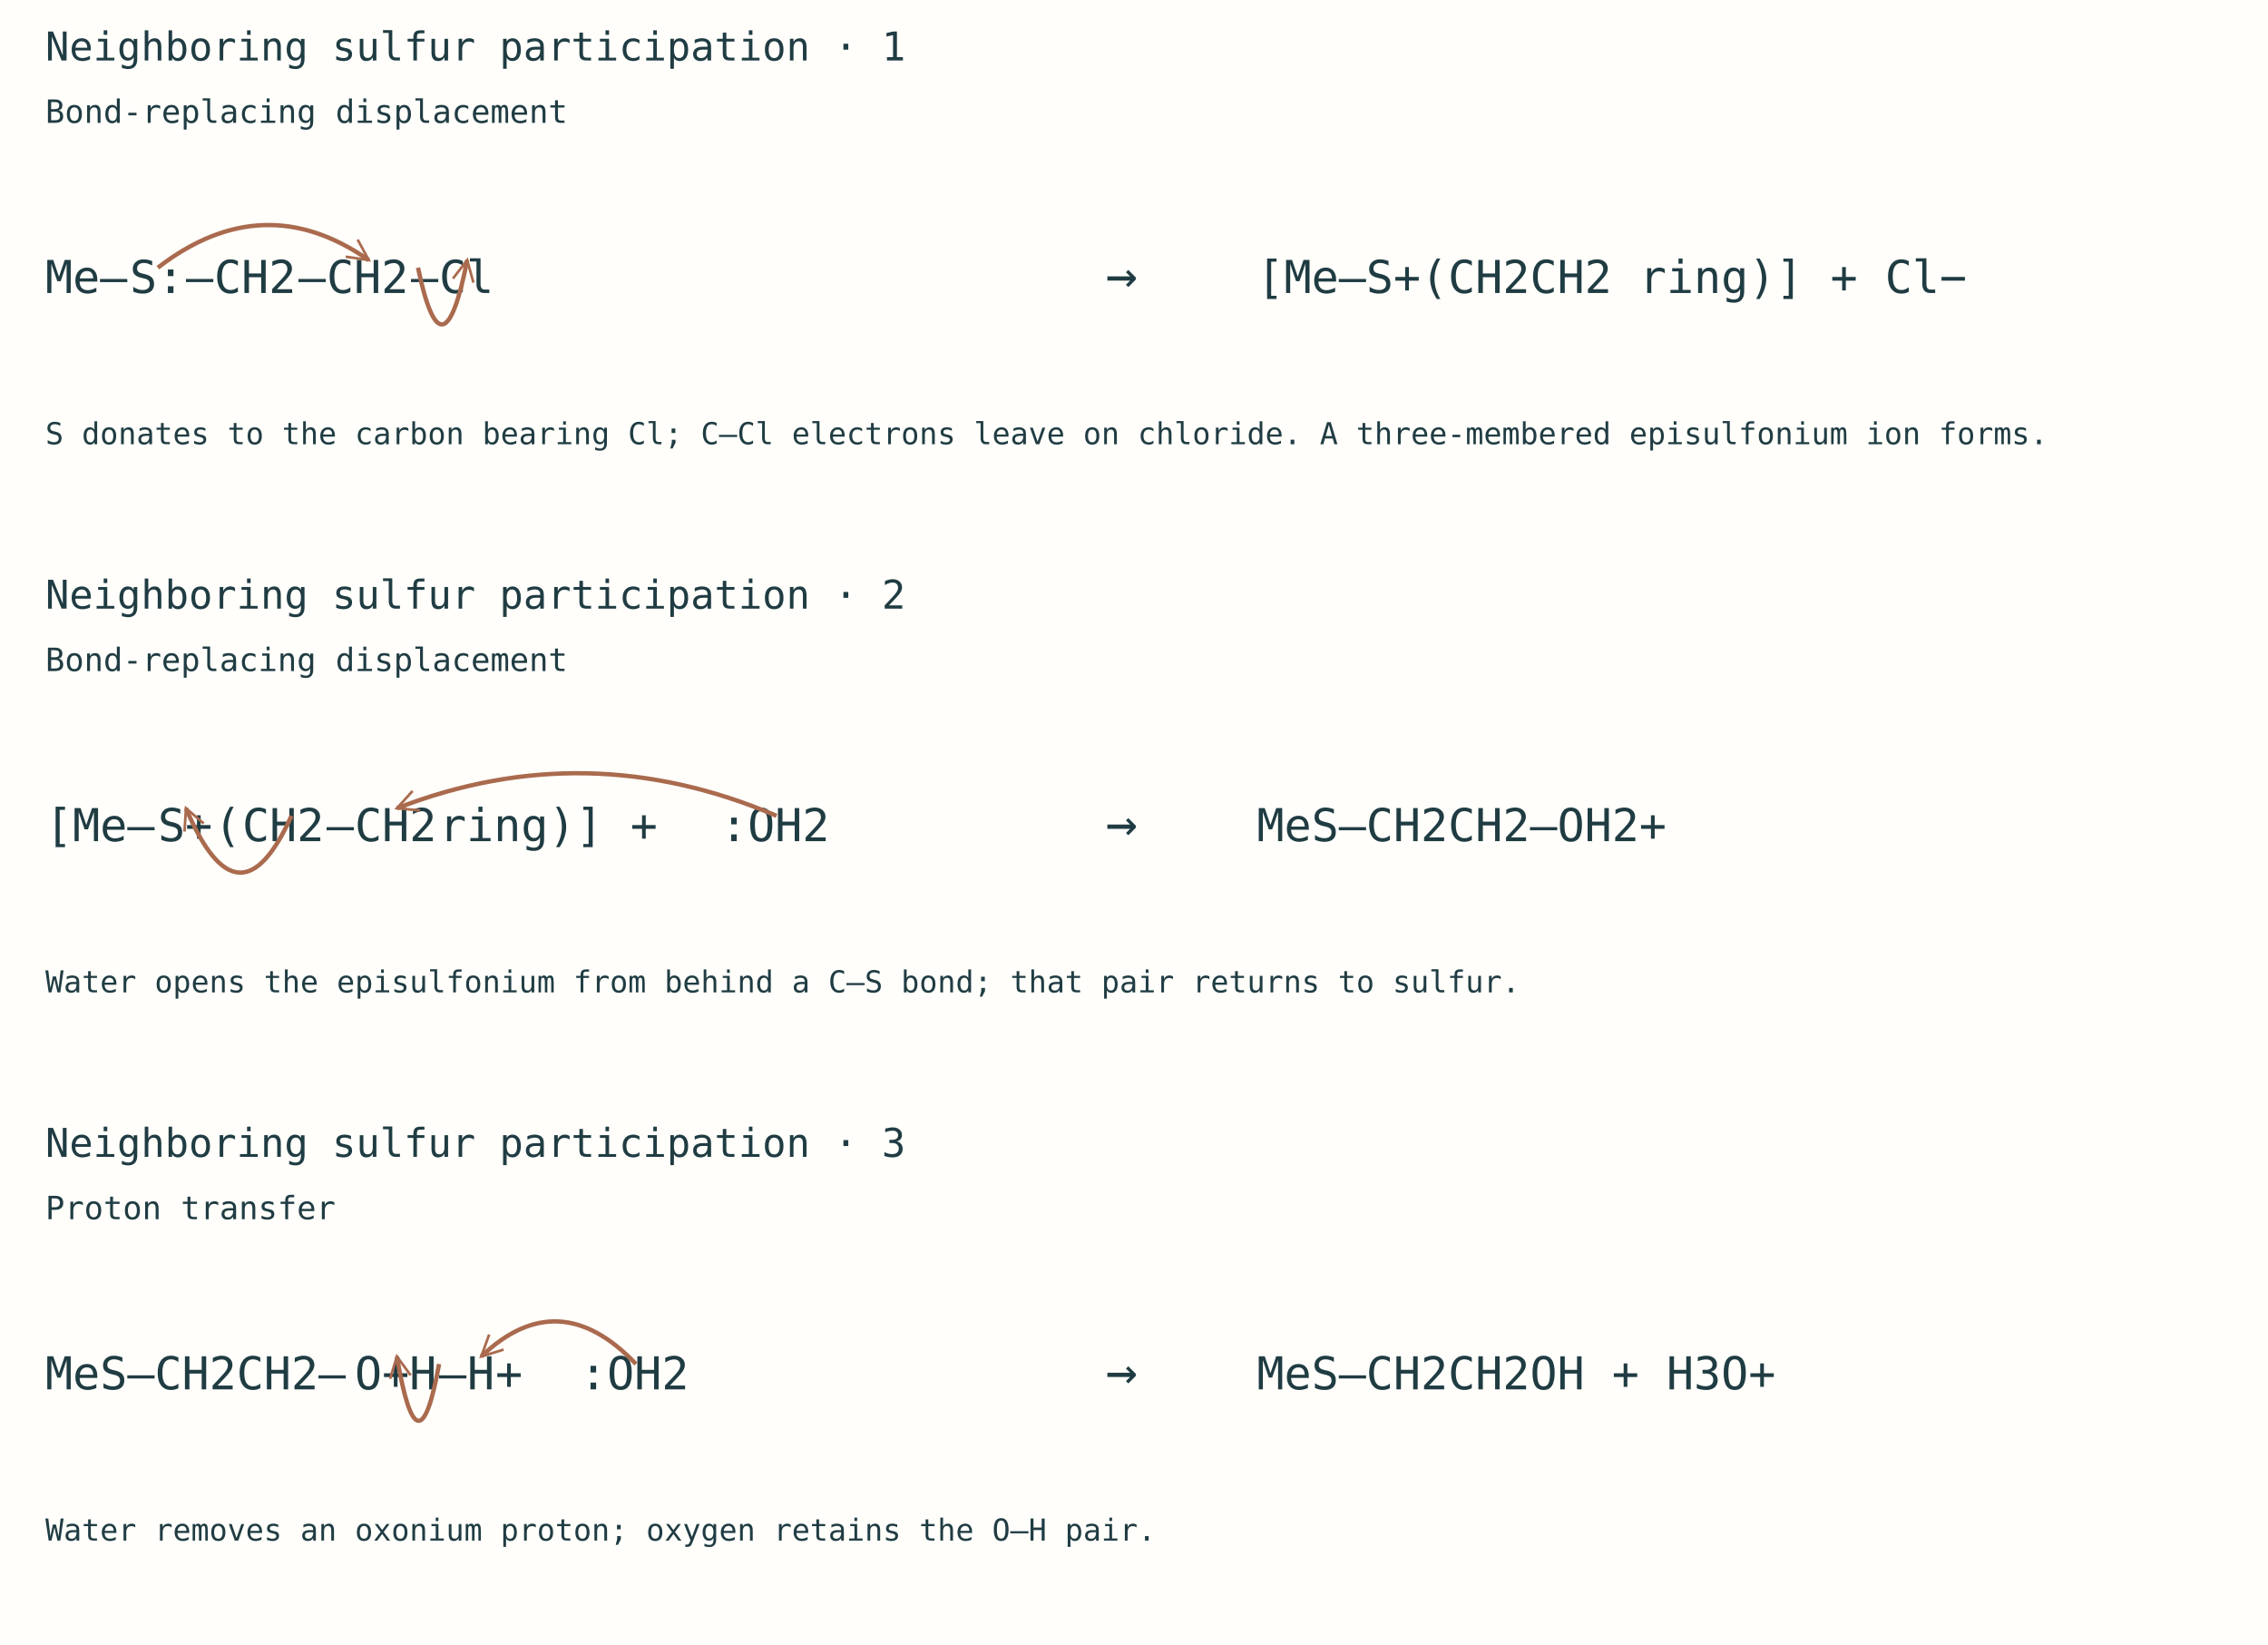
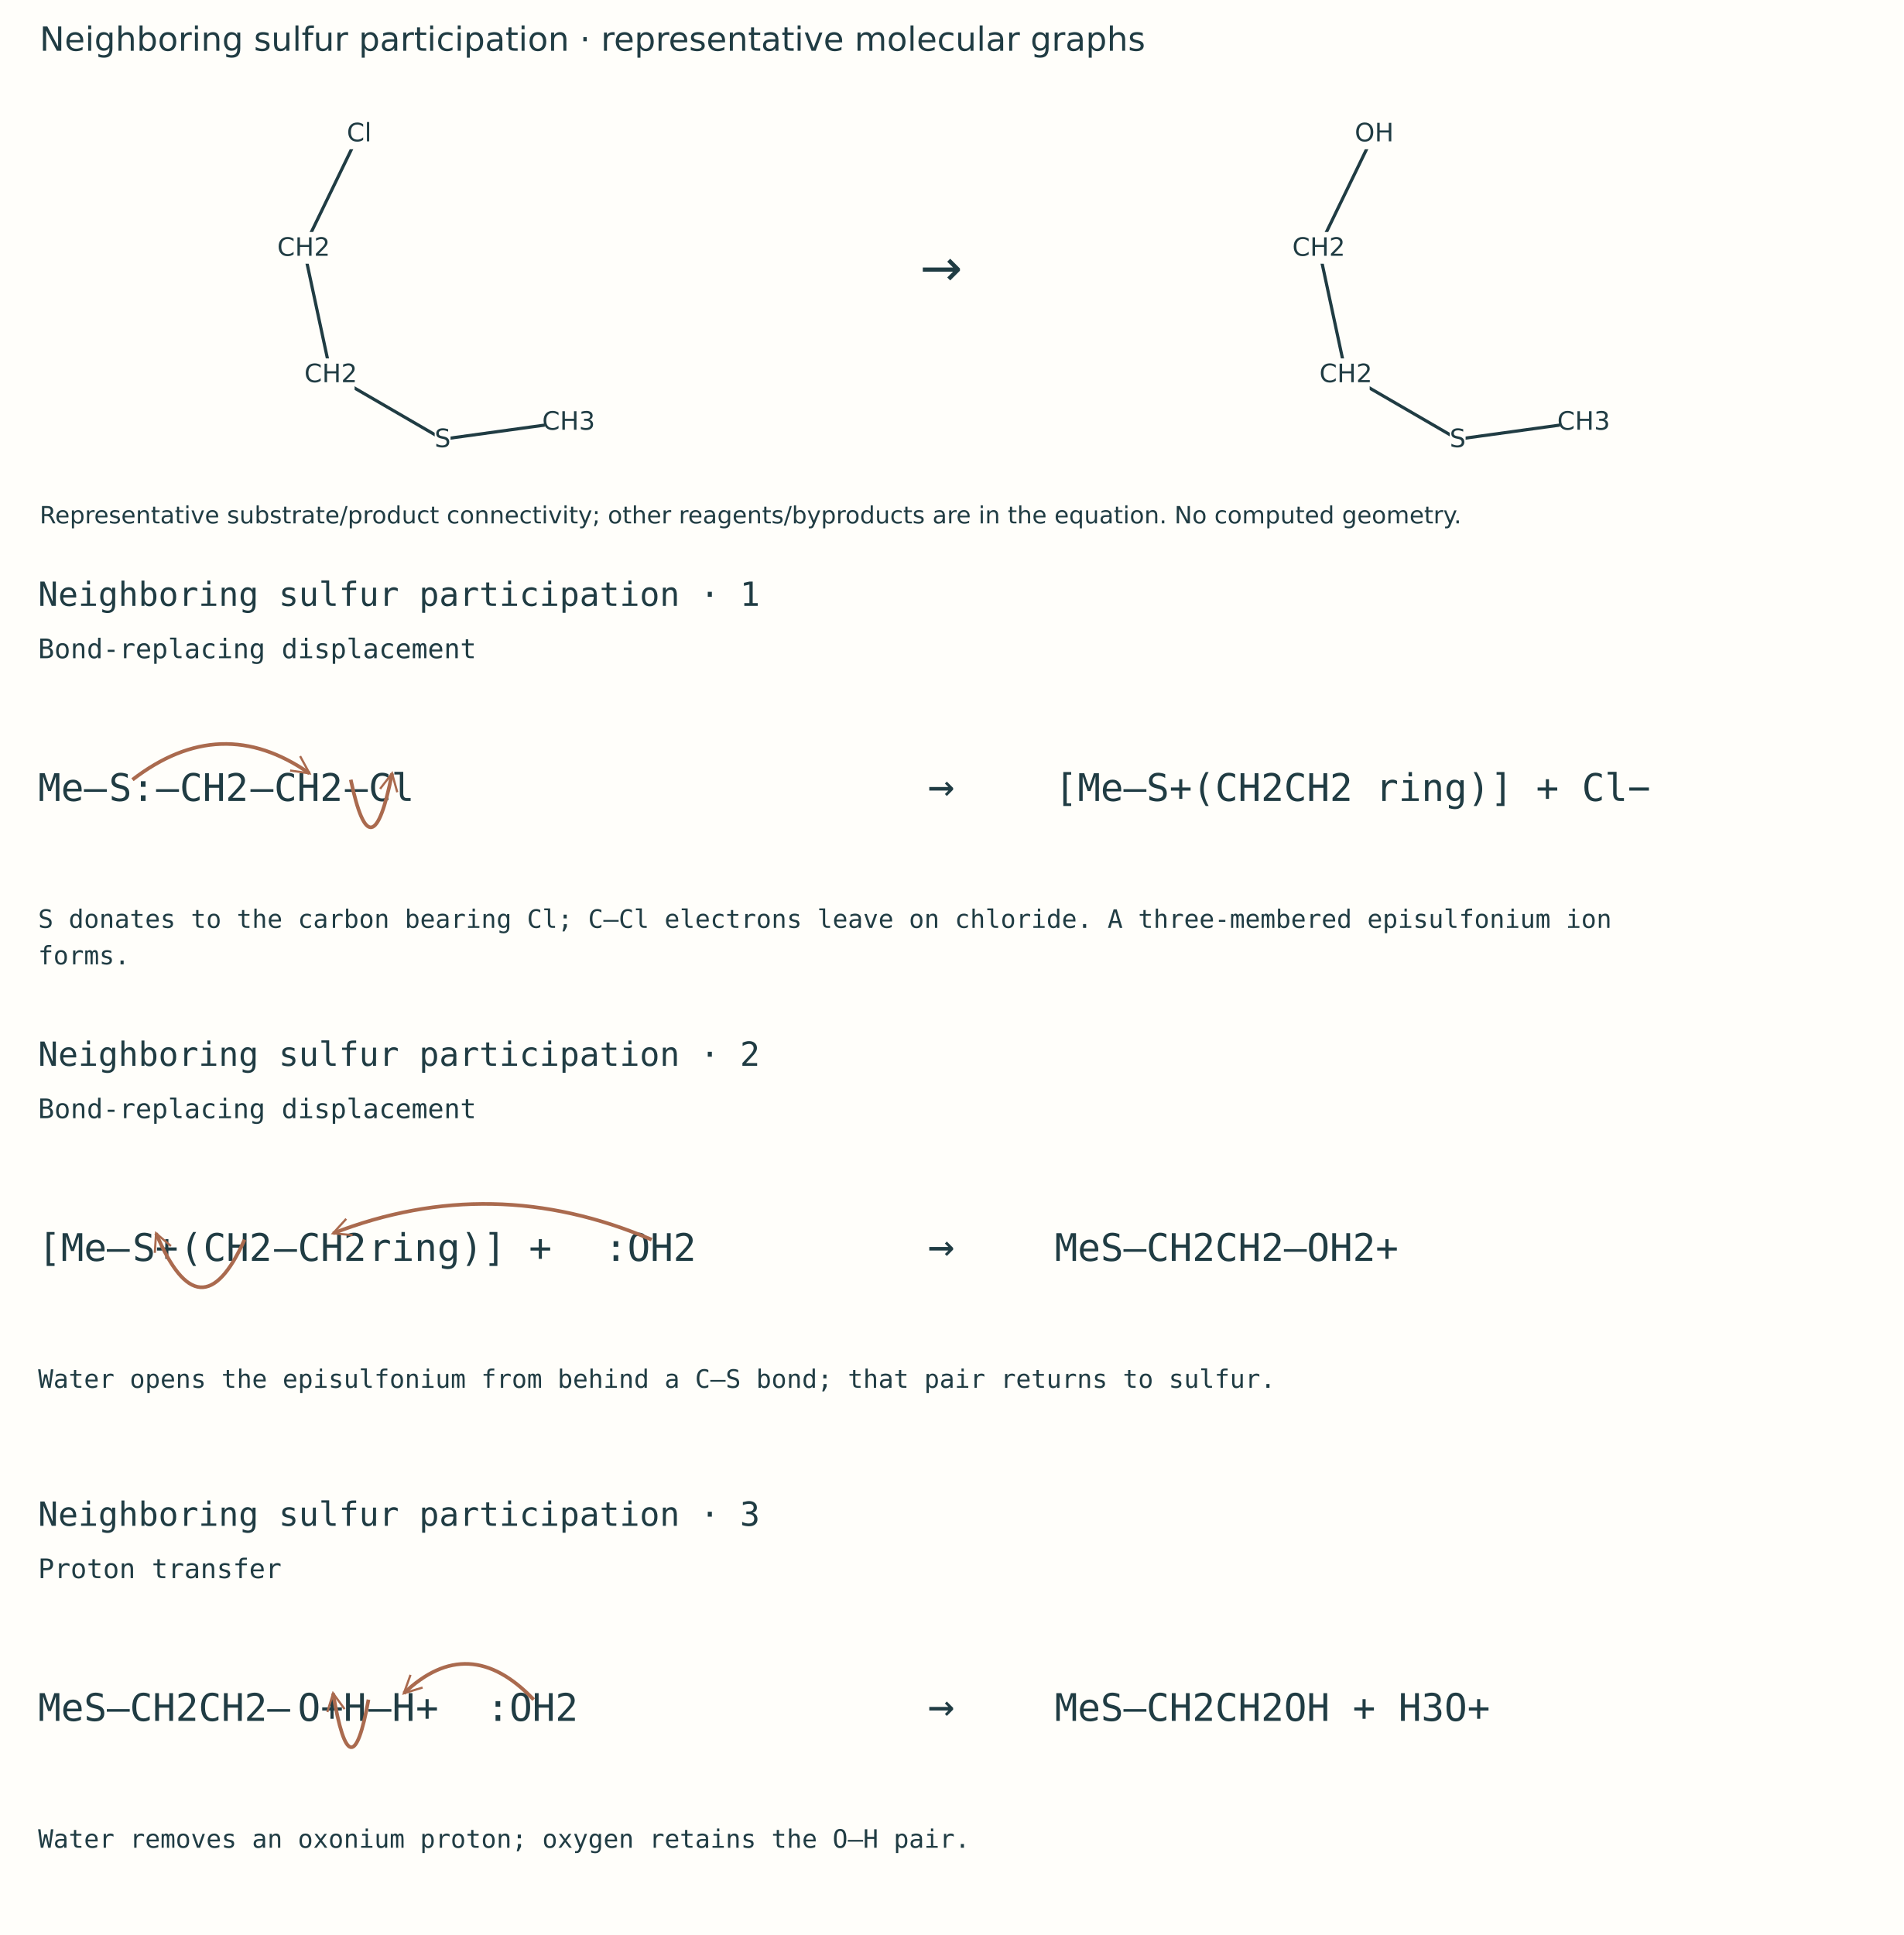
- <svg xmlns="http://www.w3.org/2000/svg" viewBox="0 0 1200 870">
-   <g transform="translate(0,0)">
+ <svg xmlns="http://www.w3.org/2000/svg" viewBox="0 0 1200 1220">
+   <g font-family="DejaVu Sans,sans-serif">
+     <rect width="1200" height="350" fill="#fffefa" />
+     <text x="25" y="32" font-size="21" fill="#203c43">Neighboring sulfur participation · representative molecular graphs</text>
+     <path d="M358.52,265.93 L279.07,276.90" stroke="#203c43" stroke-width="2" fill="none" />
+     <path d="M279.07,276.90 L208.58,235.97" stroke="#203c43" stroke-width="2" fill="none" />
+     <path d="M208.58,235.97 L191.48,156.28" stroke="#203c43" stroke-width="2" fill="none" />
+     <path d="M191.48,156.28 L226.47,84.10" stroke="#203c43" stroke-width="2" fill="none" />
+     <rect x="343.52" y="255.93" width="30" height="20" fill="#fffefa" />
+     <text x="358.52" y="270.93" font-size="16" text-anchor="middle" fill="#203c43">CH3</text>
+     <rect x="274.07" y="266.90" width="10" height="20" fill="#fffefa" />
+     <text x="279.07" y="281.90" font-size="16" text-anchor="middle" fill="#203c43">S</text>
+     <rect x="193.58" y="225.97" width="30" height="20" fill="#fffefa" />
+     <text x="208.58" y="240.97" font-size="16" text-anchor="middle" fill="#203c43">CH2</text>
+     <rect x="176.48" y="146.28" width="30" height="20" fill="#fffefa" />
+     <text x="191.48" y="161.28" font-size="16" text-anchor="middle" fill="#203c43">CH2</text>
+     <rect x="216.47" y="74.10" width="20" height="20" fill="#fffefa" />
+     <text x="226.47" y="89.10" font-size="16" text-anchor="middle" fill="#203c43">Cl</text>
+     <path d="M998.52,265.93 L919.07,276.90" stroke="#203c43" stroke-width="2" fill="none" />
+     <path d="M919.07,276.90 L848.58,235.97" stroke="#203c43" stroke-width="2" fill="none" />
+     <path d="M848.58,235.97 L831.48,156.28" stroke="#203c43" stroke-width="2" fill="none" />
+     <path d="M831.48,156.28 L866.47,84.10" stroke="#203c43" stroke-width="2" fill="none" />
+     <rect x="983.52" y="255.93" width="30" height="20" fill="#fffefa" />
+     <text x="998.52" y="270.93" font-size="16" text-anchor="middle" fill="#203c43">CH3</text>
+     <rect x="914.07" y="266.90" width="10" height="20" fill="#fffefa" />
+     <text x="919.07" y="281.90" font-size="16" text-anchor="middle" fill="#203c43">S</text>
+     <rect x="833.58" y="225.97" width="30" height="20" fill="#fffefa" />
+     <text x="848.58" y="240.97" font-size="16" text-anchor="middle" fill="#203c43">CH2</text>
+     <rect x="816.48" y="146.28" width="30" height="20" fill="#fffefa" />
+     <text x="831.48" y="161.28" font-size="16" text-anchor="middle" fill="#203c43">CH2</text>
+     <rect x="856.47" y="74.10" width="20" height="20" fill="#fffefa" />
+     <text x="866.47" y="89.10" font-size="16" text-anchor="middle" fill="#203c43">OH</text>
+     <text x="580" y="180" font-size="32" fill="#203c43">→</text>
+     <text x="25" y="330" font-size="15" fill="#203c43">Representative substrate/product connectivity; other reagents/byproducts are in the equation. No computed geometry.</text>
+   </g>
+   <g transform="translate(0,350)">
    <rect width="1200" height="290" fill="#fffefa" />
    <defs>
      <marker id="neighboring-sulfur-1-pair" viewBox="0 0 10 10" refX="9" refY="5" markerWidth="6" markerHeight="6" orient="auto">
        <path d="M1 1L9 5L1 9" fill="none" stroke="#aa6a4e" />
      </marker>
      <marker id="neighboring-sulfur-1-fish" viewBox="0 0 10 10" refX="9" refY="5" markerWidth="6" markerHeight="6" orient="auto">
        <path d="M1 1L9 5" fill="none" stroke="#aa6a4e" />
      </marker>
    </defs>
    <g fill="#203c43" font-family="DejaVu Sans Mono,monospace">
      <text x="24" y="32" font-size="21">Neighboring sulfur participation · 1</text>
      <text x="24" y="65" font-size="17">Bond-replacing displacement</text>
      <text x="585" y="155" font-size="28">→</text>
      <text x="24.00" y="155" font-size="24.00">Me–</text>
      <text x="68.64" y="155" font-size="24.00">S:</text>
      <text x="98.40" y="155" font-size="24.00">–</text>
      <text x="113.28" y="155" font-size="24.00">CH2</text>
      <text x="157.92" y="155" font-size="24.00">–</text>
      <text x="172.80" y="155" font-size="24.00">CH2</text>
      <text x="217.44" y="155" font-size="24.00">–</text>
      <text x="232.32" y="155" font-size="24.00">Cl</text>
      <text x="665.00" y="155" font-size="24.00">[Me–S+(CH2CH2 ring)] + Cl−</text>
      <path data-electrons="2" d="M83.52,141.60 Q139.32,98.60 195.12,137.60" fill="none" stroke="#aa6a4e" stroke-width="2.3" marker-end="url(#neighboring-sulfur-1-pair)" />
      <path data-electrons="2" d="M221.16,141.60 Q234.18,203.60 247.20,137.60" fill="none" stroke="#aa6a4e" stroke-width="2.3" marker-end="url(#neighboring-sulfur-1-pair)" />
-       <text x="24" y="235" font-size="16">S donates to the carbon bearing Cl; C–Cl electrons leave on chloride. A three-membered episulfonium ion forms.</text>
+       <text x="24" y="235" font-size="16">S donates to the carbon bearing Cl; C–Cl electrons leave on chloride. A three-membered episulfonium ion</text>
+       <text x="24" y="258" font-size="16">forms.</text>
    </g>
  </g>
-   <g transform="translate(0,290)">
+   <g transform="translate(0,640)">
    <rect width="1200" height="290" fill="#fffefa" />
    <defs>
      <marker id="neighboring-sulfur-2-pair" viewBox="0 0 10 10" refX="9" refY="5" markerWidth="6" markerHeight="6" orient="auto">
        <path d="M1 1L9 5L1 9" fill="none" stroke="#aa6a4e" />
      </marker>
      <marker id="neighboring-sulfur-2-fish" viewBox="0 0 10 10" refX="9" refY="5" markerWidth="6" markerHeight="6" orient="auto">
        <path d="M1 1L9 5" fill="none" stroke="#aa6a4e" />
      </marker>
    </defs>
    <g fill="#203c43" font-family="DejaVu Sans Mono,monospace">
      <text x="24" y="32" font-size="21">Neighboring sulfur participation · 2</text>
      <text x="24" y="65" font-size="17">Bond-replacing displacement</text>
      <text x="585" y="155" font-size="28">→</text>
      <text x="24.00" y="155" font-size="24.00">[Me–</text>
      <text x="83.52" y="155" font-size="24.00">S+</text>
      <text x="113.28" y="155" font-size="24.00">(</text>
      <text x="128.16" y="155" font-size="24.00">CH2</text>
      <text x="172.80" y="155" font-size="24.00">–</text>
      <text x="187.68" y="155" font-size="24.00">CH2</text>
      <text x="232.32" y="155" font-size="24.00"> ring)] + </text>
      <text x="381.12" y="155" font-size="24.00">:OH2</text>
      <text x="665.00" y="155" font-size="24.00">MeS–CH2CH2–OH2+</text>
      <path data-electrons="2" d="M410.88,141.60 Q310.44,98.60 210.00,137.60" fill="none" stroke="#aa6a4e" stroke-width="2.3" marker-end="url(#neighboring-sulfur-2-pair)" />
      <path data-electrons="2" d="M154.20,141.60 Q126.30,203.60 98.40,137.60" fill="none" stroke="#aa6a4e" stroke-width="2.3" marker-end="url(#neighboring-sulfur-2-pair)" />
      <text x="24" y="235" font-size="16">Water opens the episulfonium from behind a C–S bond; that pair returns to sulfur.</text>
    </g>
  </g>
-   <g transform="translate(0,580)">
+   <g transform="translate(0,930)">
    <rect width="1200" height="290" fill="#fffefa" />
    <defs>
      <marker id="neighboring-sulfur-3-pair" viewBox="0 0 10 10" refX="9" refY="5" markerWidth="6" markerHeight="6" orient="auto">
        <path d="M1 1L9 5L1 9" fill="none" stroke="#aa6a4e" />
      </marker>
      <marker id="neighboring-sulfur-3-fish" viewBox="0 0 10 10" refX="9" refY="5" markerWidth="6" markerHeight="6" orient="auto">
        <path d="M1 1L9 5" fill="none" stroke="#aa6a4e" />
      </marker>
    </defs>
    <g fill="#203c43" font-family="DejaVu Sans Mono,monospace">
      <text x="24" y="32" font-size="21">Neighboring sulfur participation · 3</text>
      <text x="24" y="65" font-size="17">Proton transfer</text>
      <text x="585" y="155" font-size="28">→</text>
      <text x="24.00" y="155" font-size="24.00">MeS–CH2CH2–</text>
      <text x="187.68" y="155" font-size="24.00">O+H</text>
      <text x="232.32" y="155" font-size="24.00">–</text>
      <text x="247.20" y="155" font-size="24.00">H</text>
      <text x="262.08" y="155" font-size="24.00"> + </text>
      <text x="306.72" y="155" font-size="24.00">:OH2</text>
      <text x="665.00" y="155" font-size="24.00">MeS–CH2CH2OH + H3O+</text>
      <path data-electrons="2" d="M336.48,141.60 Q295.56,98.60 254.64,137.60" fill="none" stroke="#aa6a4e" stroke-width="2.3" marker-end="url(#neighboring-sulfur-3-pair)" />
      <path data-electrons="2" d="M232.32,141.60 Q221.16,203.60 210.00,137.60" fill="none" stroke="#aa6a4e" stroke-width="2.3" marker-end="url(#neighboring-sulfur-3-pair)" />
      <text x="24" y="235" font-size="16">Water removes an oxonium proton; oxygen retains the O–H pair.</text>
    </g>
  </g>
</svg>
